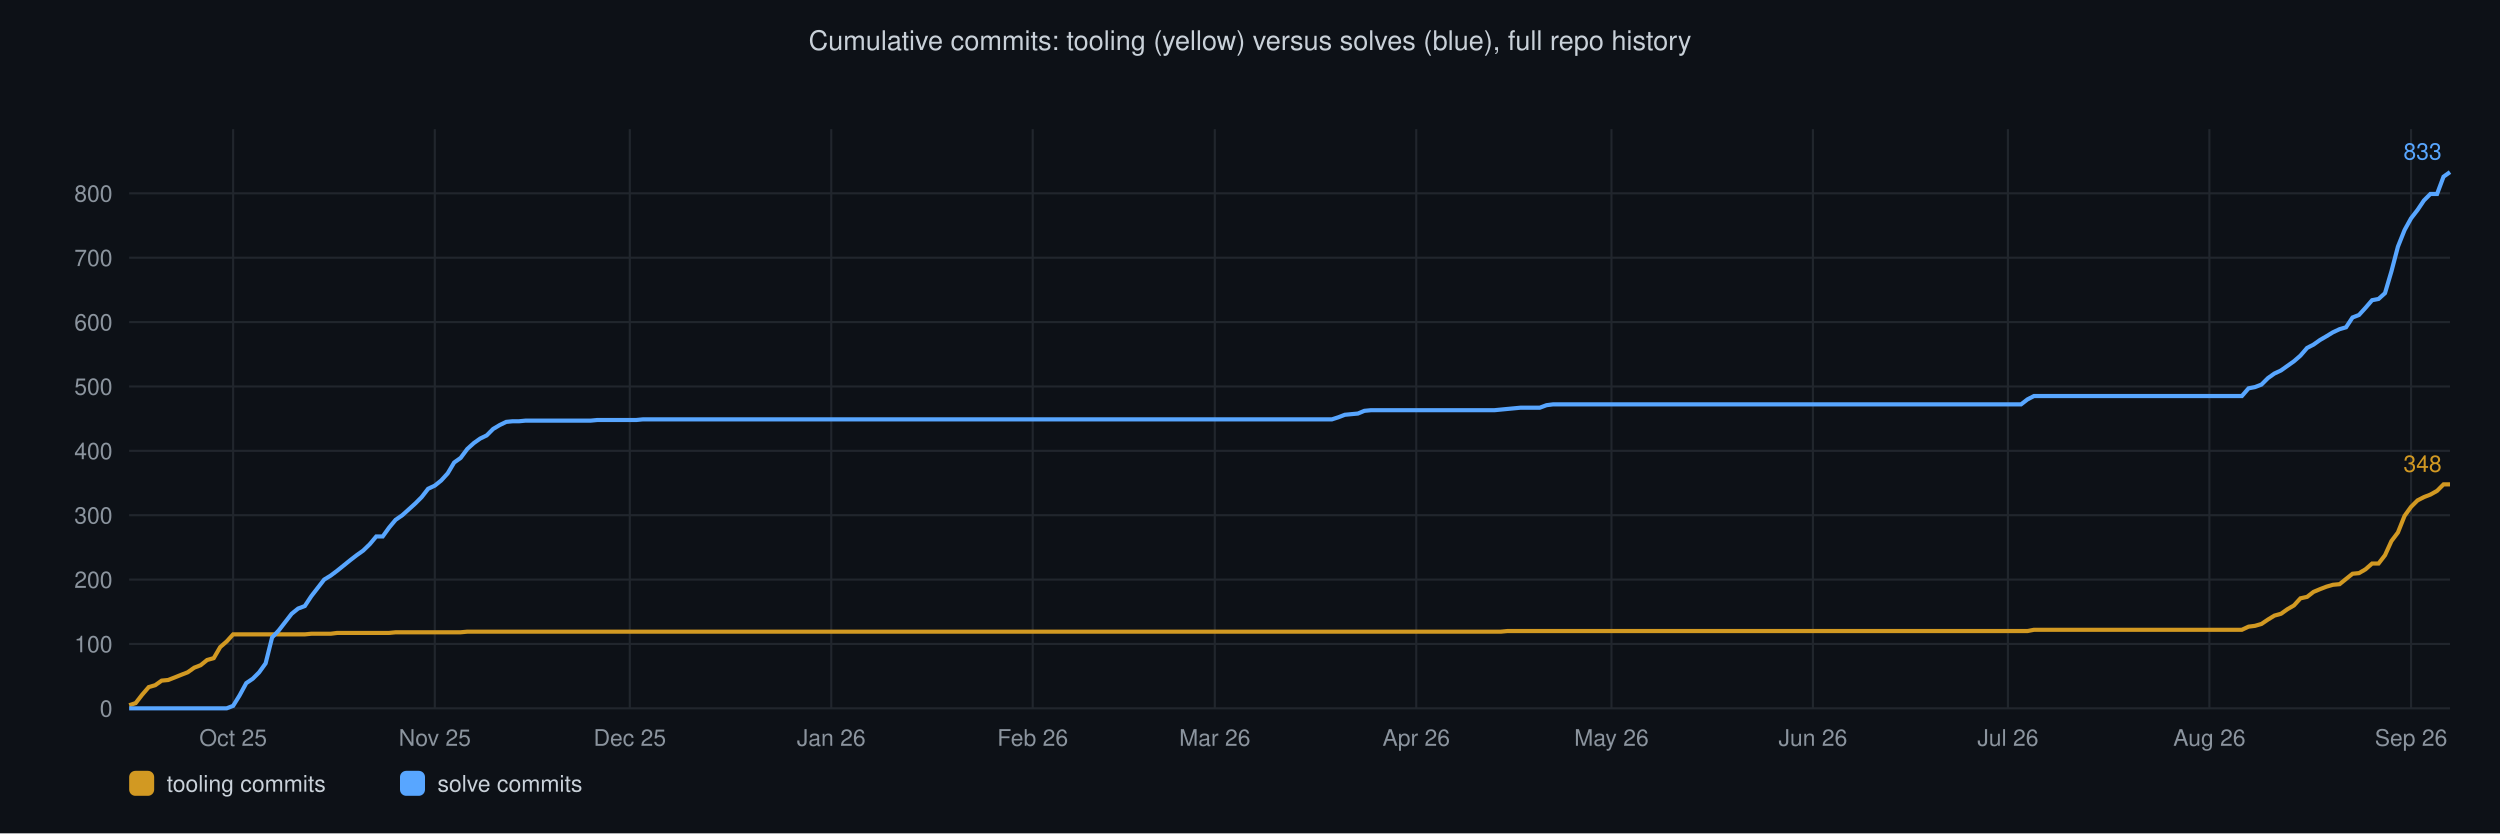
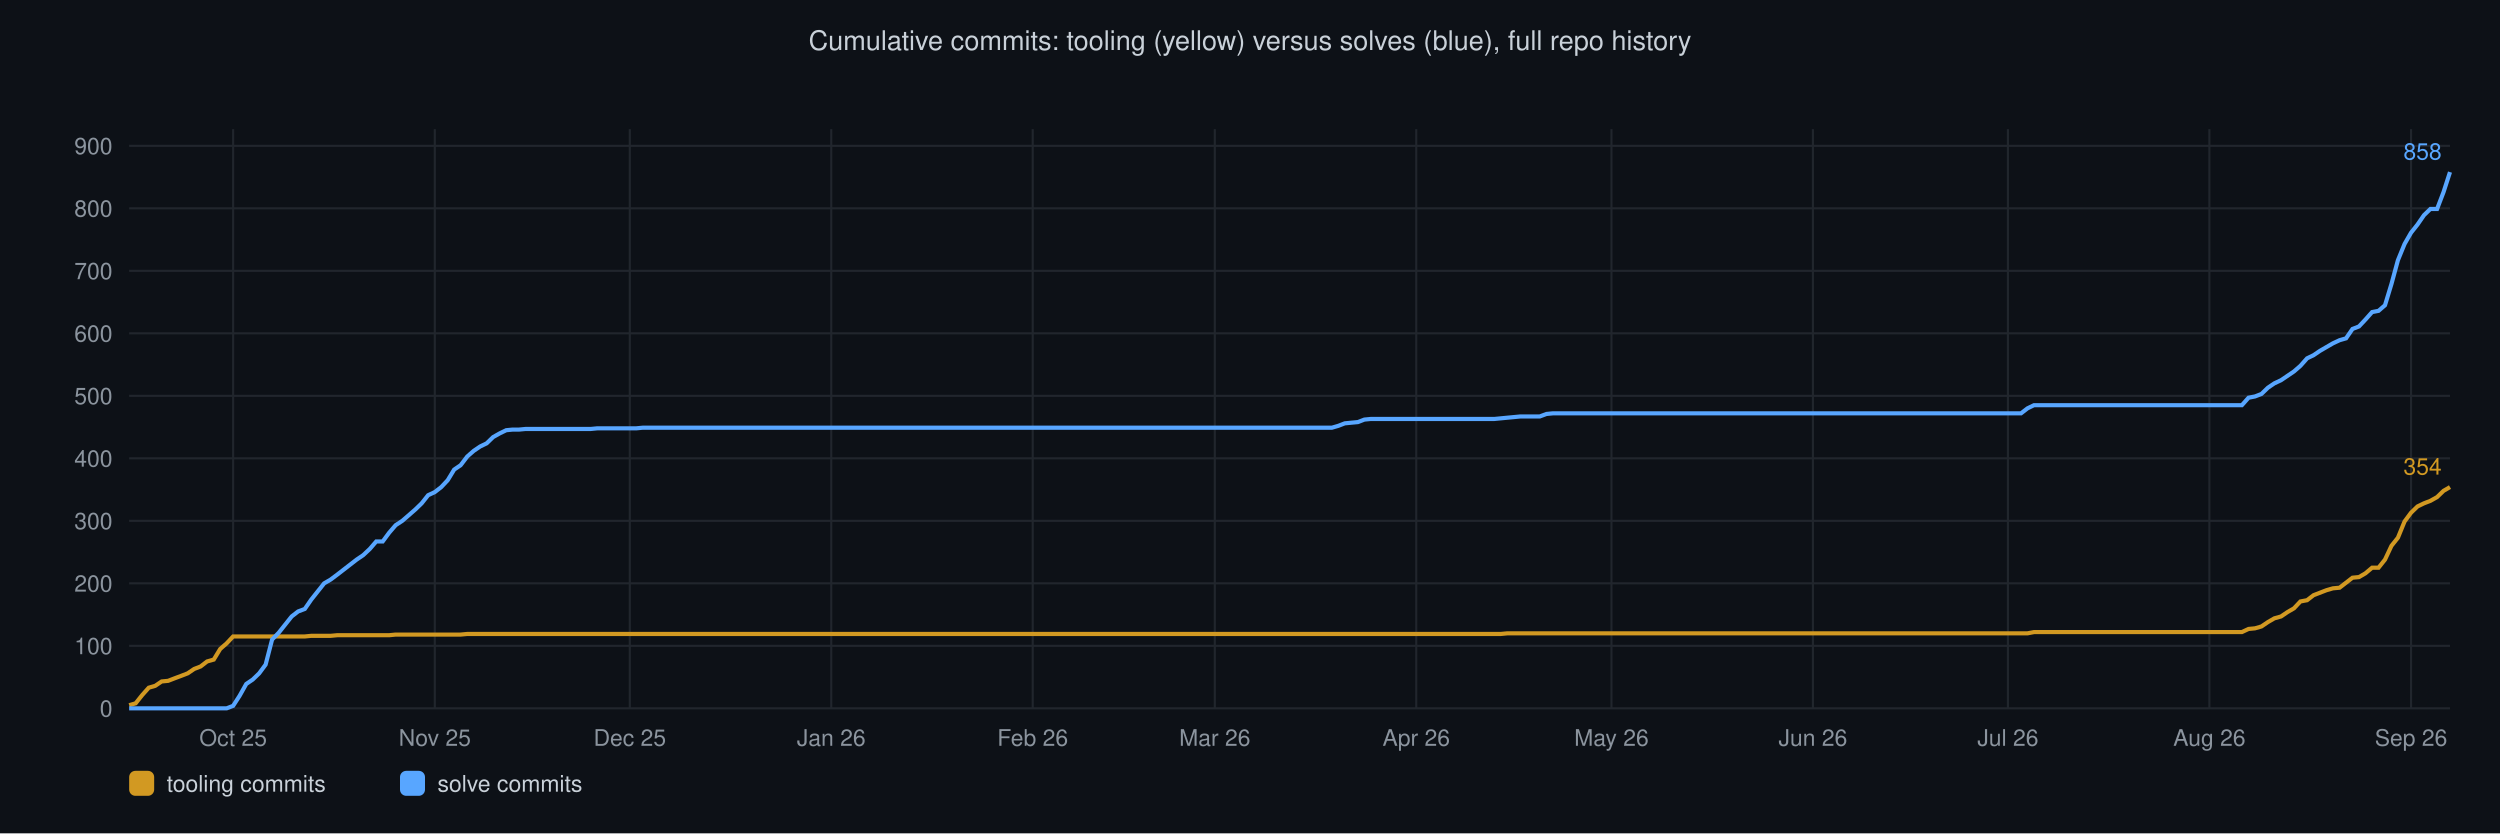
<svg xmlns="http://www.w3.org/2000/svg" viewBox="0 0 1200 400" font-family="Helvetica,sans-serif">
  <rect width="1200" height="400" fill="#0d1117" />
  <text x="600" y="24" text-anchor="middle" font-size="13" fill="#c9d1d9">Cumulative commits: tooling (yellow) versus solves (blue), full repo history</text>
  <line x1="62" y1="340.0" x2="1176" y2="340.0" stroke="#21262d" stroke-width="1" />
  <text x="54" y="344.0" text-anchor="end" font-size="11" fill="#8b949e">0</text>
-   <line x1="62" y1="309.1" x2="1176" y2="309.1" stroke="#21262d" stroke-width="1" />
-   <text x="54" y="313.1" text-anchor="end" font-size="11" fill="#8b949e">100</text>
-   <line x1="62" y1="278.2" x2="1176" y2="278.2" stroke="#21262d" stroke-width="1" />
-   <text x="54" y="282.2" text-anchor="end" font-size="11" fill="#8b949e">200</text>
-   <line x1="62" y1="247.3" x2="1176" y2="247.3" stroke="#21262d" stroke-width="1" />
-   <text x="54" y="251.3" text-anchor="end" font-size="11" fill="#8b949e">300</text>
-   <line x1="62" y1="216.4" x2="1176" y2="216.4" stroke="#21262d" stroke-width="1" />
-   <text x="54" y="220.4" text-anchor="end" font-size="11" fill="#8b949e">400</text>
-   <line x1="62" y1="185.5" x2="1176" y2="185.5" stroke="#21262d" stroke-width="1" />
-   <text x="54" y="189.5" text-anchor="end" font-size="11" fill="#8b949e">500</text>
-   <line x1="62" y1="154.6" x2="1176" y2="154.6" stroke="#21262d" stroke-width="1" />
-   <text x="54" y="158.6" text-anchor="end" font-size="11" fill="#8b949e">600</text>
-   <line x1="62" y1="123.7" x2="1176" y2="123.7" stroke="#21262d" stroke-width="1" />
-   <text x="54" y="127.7" text-anchor="end" font-size="11" fill="#8b949e">700</text>
-   <line x1="62" y1="92.8" x2="1176" y2="92.8" stroke="#21262d" stroke-width="1" />
-   <text x="54" y="96.8" text-anchor="end" font-size="11" fill="#8b949e">800</text>
+   <line x1="62" y1="310.0" x2="1176" y2="310.0" stroke="#21262d" stroke-width="1" />
+   <text x="54" y="314.0" text-anchor="end" font-size="11" fill="#8b949e">100</text>
+   <line x1="62" y1="280.0" x2="1176" y2="280.0" stroke="#21262d" stroke-width="1" />
+   <text x="54" y="284.0" text-anchor="end" font-size="11" fill="#8b949e">200</text>
+   <line x1="62" y1="250.0" x2="1176" y2="250.0" stroke="#21262d" stroke-width="1" />
+   <text x="54" y="254.0" text-anchor="end" font-size="11" fill="#8b949e">300</text>
+   <line x1="62" y1="220.0" x2="1176" y2="220.0" stroke="#21262d" stroke-width="1" />
+   <text x="54" y="224.0" text-anchor="end" font-size="11" fill="#8b949e">400</text>
+   <line x1="62" y1="190.0" x2="1176" y2="190.0" stroke="#21262d" stroke-width="1" />
+   <text x="54" y="194.0" text-anchor="end" font-size="11" fill="#8b949e">500</text>
+   <line x1="62" y1="160.0" x2="1176" y2="160.0" stroke="#21262d" stroke-width="1" />
+   <text x="54" y="164.0" text-anchor="end" font-size="11" fill="#8b949e">600</text>
+   <line x1="62" y1="130.0" x2="1176" y2="130.0" stroke="#21262d" stroke-width="1" />
+   <text x="54" y="134.0" text-anchor="end" font-size="11" fill="#8b949e">700</text>
+   <line x1="62" y1="100.0" x2="1176" y2="100.0" stroke="#21262d" stroke-width="1" />
+   <text x="54" y="104.0" text-anchor="end" font-size="11" fill="#8b949e">800</text>
+   <line x1="62" y1="70.0" x2="1176" y2="70.0" stroke="#21262d" stroke-width="1" />
+   <text x="54" y="74.0" text-anchor="end" font-size="11" fill="#8b949e">900</text>
  <line x1="111.9" y1="62" x2="111.9" y2="340" stroke="#21262d" stroke-width="1" />
  <text x="111.9" y="358" text-anchor="middle" font-size="11" fill="#8b949e">Oct 25</text>
  <line x1="208.7" y1="62" x2="208.7" y2="340" stroke="#21262d" stroke-width="1" />
  <text x="208.7" y="358" text-anchor="middle" font-size="11" fill="#8b949e">Nov 25</text>
  <line x1="302.3" y1="62" x2="302.3" y2="340" stroke="#21262d" stroke-width="1" />
  <text x="302.3" y="358" text-anchor="middle" font-size="11" fill="#8b949e">Dec 25</text>
  <line x1="399.0" y1="62" x2="399.0" y2="340" stroke="#21262d" stroke-width="1" />
  <text x="399.0" y="358" text-anchor="middle" font-size="11" fill="#8b949e">Jan 26</text>
  <line x1="495.7" y1="62" x2="495.7" y2="340" stroke="#21262d" stroke-width="1" />
  <text x="495.7" y="358" text-anchor="middle" font-size="11" fill="#8b949e">Feb 26</text>
  <line x1="583.1" y1="62" x2="583.1" y2="340" stroke="#21262d" stroke-width="1" />
  <text x="583.1" y="358" text-anchor="middle" font-size="11" fill="#8b949e">Mar 26</text>
  <line x1="679.8" y1="62" x2="679.8" y2="340" stroke="#21262d" stroke-width="1" />
  <text x="679.8" y="358" text-anchor="middle" font-size="11" fill="#8b949e">Apr 26</text>
  <line x1="773.5" y1="62" x2="773.5" y2="340" stroke="#21262d" stroke-width="1" />
  <text x="773.5" y="358" text-anchor="middle" font-size="11" fill="#8b949e">May 26</text>
  <line x1="870.2" y1="62" x2="870.2" y2="340" stroke="#21262d" stroke-width="1" />
  <text x="870.2" y="358" text-anchor="middle" font-size="11" fill="#8b949e">Jun 26</text>
  <line x1="963.8" y1="62" x2="963.8" y2="340" stroke="#21262d" stroke-width="1" />
  <text x="963.8" y="358" text-anchor="middle" font-size="11" fill="#8b949e">Jul 26</text>
  <line x1="1060.5" y1="62" x2="1060.5" y2="340" stroke="#21262d" stroke-width="1" />
  <text x="1060.5" y="358" text-anchor="middle" font-size="11" fill="#8b949e">Aug 26</text>
  <line x1="1157.3" y1="62" x2="1157.3" y2="340" stroke="#21262d" stroke-width="1" />
  <text x="1157.3" y="358" text-anchor="middle" font-size="11" fill="#8b949e">Sep 26</text>
-   <polyline points="62.0,338.5 65.1,337.5 68.2,333.5 71.4,329.8 74.5,328.9 77.6,326.7 80.7,326.4 83.8,325.2 87.0,323.9 90.1,322.7 93.2,320.5 96.3,319.3 99.4,316.8 102.6,315.9 105.7,310.6 108.8,307.9 111.9,304.5 115.0,304.5 118.2,304.5 121.3,304.5 124.4,304.5 127.5,304.5 130.6,304.5 133.8,304.5 136.9,304.5 140.0,304.5 143.1,304.5 146.3,304.5 149.4,304.2 152.5,304.2 155.6,304.2 158.7,304.2 161.9,303.8 165.0,303.8 168.1,303.8 171.2,303.8 174.3,303.8 177.5,303.8 180.6,303.8 183.7,303.8 186.8,303.8 189.9,303.5 193.1,303.5 196.2,303.5 199.3,303.5 202.4,303.5 205.5,303.5 208.7,303.5 211.8,303.5 214.9,303.5 218.0,303.5 221.1,303.5 224.3,303.2 227.4,303.2 230.5,303.2 233.6,303.2 236.7,303.2 239.9,303.2 243.0,303.2 246.1,303.2 249.2,303.2 252.3,303.2 255.5,303.2 258.6,303.2 261.7,303.2 264.8,303.2 267.9,303.2 271.1,303.2 274.2,303.2 277.3,303.2 280.4,303.2 283.6,303.2 286.7,303.2 289.8,303.2 292.9,303.2 296.0,303.2 299.2,303.2 302.3,303.2 305.4,303.2 308.5,303.2 311.6,303.2 314.8,303.2 317.9,303.2 321.0,303.2 324.1,303.2 327.2,303.2 330.4,303.2 333.5,303.2 336.6,303.2 339.7,303.2 342.8,303.2 346.0,303.2 349.1,303.2 352.2,303.2 355.3,303.2 358.4,303.2 361.6,303.2 364.7,303.2 367.8,303.2 370.9,303.2 374.0,303.2 377.2,303.2 380.3,303.2 383.4,303.2 386.5,303.2 389.6,303.2 392.8,303.2 395.9,303.2 399.0,303.2 402.1,303.2 405.2,303.2 408.4,303.2 411.5,303.2 414.6,303.2 417.7,303.2 420.9,303.2 424.0,303.2 427.1,303.2 430.2,303.2 433.3,303.2 436.5,303.2 439.6,303.2 442.7,303.2 445.8,303.2 448.9,303.2 452.1,303.2 455.2,303.2 458.3,303.2 461.4,303.2 464.5,303.2 467.7,303.2 470.8,303.2 473.9,303.2 477.0,303.2 480.1,303.2 483.3,303.2 486.4,303.2 489.5,303.2 492.6,303.2 495.7,303.2 498.9,303.2 502.0,303.2 505.1,303.2 508.2,303.2 511.3,303.2 514.5,303.2 517.6,303.2 520.7,303.2 523.8,303.2 526.9,303.2 530.1,303.2 533.2,303.2 536.3,303.2 539.4,303.2 542.5,303.2 545.7,303.2 548.8,303.2 551.9,303.2 555.0,303.2 558.2,303.2 561.3,303.2 564.4,303.2 567.5,303.2 570.6,303.2 573.8,303.2 576.9,303.2 580.0,303.2 583.1,303.2 586.2,303.2 589.4,303.2 592.5,303.2 595.6,303.2 598.7,303.2 601.8,303.2 605.0,303.2 608.1,303.2 611.2,303.2 614.3,303.2 617.4,303.2 620.6,303.2 623.7,303.2 626.8,303.2 629.9,303.2 633.0,303.2 636.2,303.2 639.3,303.2 642.4,303.2 645.5,303.2 648.6,303.2 651.8,303.2 654.9,303.2 658.0,303.2 661.1,303.2 664.2,303.2 667.4,303.2 670.5,303.2 673.6,303.2 676.7,303.2 679.8,303.2 683.0,303.2 686.1,303.2 689.2,303.2 692.3,303.2 695.5,303.2 698.6,303.2 701.7,303.2 704.8,303.2 707.9,303.2 711.1,303.2 714.2,303.2 717.3,303.2 720.4,303.2 723.5,302.9 726.7,302.9 729.8,302.9 732.9,302.9 736.0,302.9 739.1,302.9 742.3,302.9 745.4,302.9 748.5,302.9 751.6,302.9 754.7,302.9 757.9,302.9 761.0,302.9 764.1,302.9 767.2,302.9 770.3,302.9 773.5,302.9 776.6,302.9 779.7,302.9 782.8,302.9 785.9,302.9 789.1,302.9 792.2,302.9 795.3,302.9 798.4,302.9 801.5,302.9 804.7,302.9 807.8,302.9 810.9,302.9 814.0,302.9 817.1,302.9 820.3,302.9 823.4,302.9 826.5,302.9 829.6,302.9 832.8,302.9 835.9,302.9 839.0,302.9 842.1,302.9 845.2,302.9 848.4,302.9 851.5,302.9 854.6,302.9 857.7,302.9 860.8,302.9 864.0,302.9 867.1,302.9 870.2,302.9 873.3,302.9 876.4,302.9 879.6,302.9 882.7,302.9 885.8,302.9 888.9,302.9 892.0,302.9 895.2,302.9 898.3,302.9 901.4,302.9 904.5,302.9 907.6,302.9 910.8,302.9 913.9,302.9 917.0,302.9 920.1,302.9 923.2,302.9 926.4,302.9 929.5,302.9 932.6,302.9 935.7,302.9 938.8,302.9 942.0,302.9 945.1,302.9 948.2,302.9 951.3,302.9 954.4,302.9 957.6,302.9 960.7,302.9 963.8,302.9 966.9,302.9 970.1,302.9 973.2,302.9 976.3,302.3 979.4,302.3 982.5,302.3 985.7,302.3 988.8,302.3 991.9,302.3 995.0,302.3 998.1,302.3 1001.3,302.3 1004.4,302.3 1007.5,302.3 1010.6,302.3 1013.7,302.3 1016.9,302.3 1020.0,302.3 1023.1,302.3 1026.2,302.3 1029.3,302.3 1032.5,302.3 1035.6,302.3 1038.7,302.3 1041.8,302.3 1044.9,302.3 1048.1,302.3 1051.2,302.3 1054.3,302.3 1057.4,302.3 1060.5,302.3 1063.7,302.3 1066.8,302.3 1069.9,302.3 1073.0,302.3 1076.1,302.3 1079.3,300.8 1082.4,300.4 1085.5,299.5 1088.6,297.4 1091.7,295.5 1094.9,294.6 1098.0,292.4 1101.1,290.6 1104.2,287.2 1107.4,286.5 1110.5,284.1 1113.6,282.8 1116.7,281.6 1119.8,280.7 1123.0,280.4 1126.1,277.9 1129.2,275.4 1132.3,275.1 1135.4,273.3 1138.6,270.5 1141.7,270.5 1144.8,266.5 1147.9,259.7 1151.0,255.6 1154.2,247.6 1157.3,243.3 1160.4,240.2 1163.5,238.6 1166.6,237.4 1169.8,235.6 1172.9,232.5 1176.0,232.5" fill="none" stroke="#d29922" stroke-width="2" />
-   <text x="1172" y="226.5" text-anchor="end" font-size="11" fill="#d29922">348</text>
-   <polyline points="62.0,340.0 65.1,340.0 68.2,340.0 71.4,340.0 74.5,340.0 77.6,340.0 80.7,340.0 83.8,340.0 87.0,340.0 90.1,340.0 93.2,340.0 96.3,340.0 99.4,340.0 102.6,340.0 105.7,340.0 108.8,340.0 111.9,338.8 115.0,333.8 118.2,327.9 121.3,325.8 124.4,322.7 127.5,318.4 130.6,306.0 133.8,302.6 136.9,298.6 140.0,294.6 143.1,292.1 146.3,290.9 149.4,286.2 152.5,282.2 155.6,278.2 158.7,276.3 161.9,273.9 165.0,271.4 168.1,268.9 171.2,266.5 174.3,264.3 177.5,261.2 180.6,257.5 183.7,257.5 186.8,253.2 189.9,249.5 193.1,247.3 196.2,244.5 199.3,241.7 202.4,238.6 205.5,234.6 208.7,233.1 211.8,230.6 214.9,227.2 218.0,222.0 221.1,219.8 224.3,215.5 227.4,212.7 230.5,210.5 233.6,209.0 236.7,205.9 239.9,204.0 243.0,202.5 246.1,202.2 249.2,202.2 252.3,201.9 255.5,201.9 258.6,201.9 261.7,201.9 264.8,201.9 267.9,201.9 271.1,201.9 274.2,201.9 277.3,201.9 280.4,201.9 283.6,201.9 286.7,201.6 289.8,201.6 292.9,201.6 296.0,201.6 299.2,201.6 302.3,201.6 305.4,201.6 308.5,201.3 311.6,201.3 314.8,201.3 317.9,201.3 321.0,201.3 324.1,201.3 327.2,201.3 330.4,201.3 333.5,201.3 336.6,201.3 339.7,201.3 342.8,201.3 346.0,201.3 349.1,201.3 352.2,201.3 355.3,201.3 358.4,201.3 361.6,201.3 364.7,201.3 367.8,201.3 370.9,201.3 374.0,201.3 377.2,201.3 380.3,201.3 383.4,201.3 386.5,201.3 389.6,201.3 392.8,201.3 395.9,201.3 399.0,201.3 402.1,201.3 405.2,201.3 408.4,201.3 411.5,201.3 414.6,201.3 417.7,201.3 420.9,201.3 424.0,201.3 427.1,201.3 430.2,201.3 433.3,201.3 436.5,201.3 439.6,201.3 442.7,201.3 445.8,201.3 448.9,201.3 452.1,201.3 455.2,201.3 458.3,201.3 461.4,201.3 464.5,201.3 467.7,201.3 470.8,201.3 473.9,201.3 477.0,201.3 480.1,201.3 483.3,201.3 486.4,201.3 489.5,201.3 492.6,201.3 495.7,201.3 498.9,201.3 502.0,201.3 505.1,201.3 508.2,201.3 511.3,201.3 514.5,201.3 517.6,201.3 520.7,201.3 523.8,201.3 526.9,201.3 530.1,201.3 533.2,201.3 536.3,201.3 539.4,201.3 542.5,201.3 545.7,201.3 548.8,201.3 551.9,201.3 555.0,201.3 558.2,201.3 561.3,201.3 564.4,201.3 567.5,201.3 570.6,201.3 573.8,201.3 576.9,201.3 580.0,201.3 583.1,201.3 586.2,201.3 589.4,201.3 592.5,201.3 595.6,201.3 598.7,201.3 601.8,201.3 605.0,201.3 608.1,201.3 611.2,201.3 614.3,201.3 617.4,201.3 620.6,201.3 623.7,201.3 626.8,201.3 629.9,201.3 633.0,201.3 636.2,201.3 639.3,201.3 642.4,200.3 645.5,199.1 648.6,198.8 651.8,198.5 654.9,197.2 658.0,196.9 661.1,196.9 664.2,196.9 667.4,196.9 670.5,196.9 673.6,196.9 676.7,196.9 679.8,196.9 683.0,196.9 686.1,196.9 689.2,196.9 692.3,196.9 695.5,196.9 698.6,196.9 701.7,196.9 704.8,196.9 707.9,196.9 711.1,196.9 714.2,196.9 717.3,196.9 720.4,196.6 723.5,196.3 726.7,196.0 729.8,195.7 732.9,195.7 736.0,195.7 739.1,195.7 742.3,194.5 745.4,194.1 748.5,194.1 751.6,194.1 754.7,194.1 757.9,194.1 761.0,194.1 764.1,194.1 767.2,194.1 770.3,194.1 773.5,194.1 776.6,194.1 779.7,194.1 782.8,194.1 785.9,194.1 789.1,194.1 792.2,194.1 795.3,194.1 798.4,194.1 801.5,194.1 804.7,194.1 807.8,194.1 810.9,194.1 814.0,194.1 817.1,194.1 820.3,194.1 823.4,194.1 826.5,194.1 829.6,194.1 832.8,194.1 835.9,194.1 839.0,194.1 842.1,194.1 845.2,194.1 848.4,194.1 851.5,194.1 854.6,194.1 857.7,194.1 860.8,194.1 864.0,194.1 867.1,194.1 870.2,194.1 873.3,194.1 876.4,194.1 879.6,194.1 882.7,194.1 885.8,194.1 888.9,194.1 892.0,194.1 895.2,194.1 898.3,194.1 901.4,194.1 904.5,194.1 907.6,194.1 910.8,194.1 913.9,194.1 917.0,194.1 920.1,194.1 923.2,194.1 926.4,194.1 929.5,194.1 932.6,194.1 935.7,194.1 938.8,194.1 942.0,194.1 945.1,194.1 948.2,194.1 951.3,194.1 954.4,194.1 957.6,194.1 960.7,194.1 963.8,194.1 966.9,194.1 970.1,194.1 973.2,191.7 976.3,190.1 979.4,190.1 982.5,190.1 985.7,190.1 988.8,190.1 991.9,190.1 995.0,190.1 998.1,190.1 1001.3,190.1 1004.4,190.1 1007.5,190.1 1010.6,190.1 1013.7,190.1 1016.9,190.1 1020.0,190.1 1023.1,190.1 1026.2,190.1 1029.3,190.1 1032.5,190.1 1035.6,190.1 1038.7,190.1 1041.8,190.1 1044.9,190.1 1048.1,190.1 1051.2,190.1 1054.3,190.1 1057.4,190.1 1060.5,190.1 1063.7,190.1 1066.8,190.1 1069.9,190.1 1073.0,190.1 1076.1,190.1 1079.3,186.4 1082.4,185.8 1085.5,184.6 1088.6,181.5 1091.7,179.3 1094.9,177.8 1098.0,175.6 1101.1,173.4 1104.2,170.7 1107.4,167.0 1110.5,165.4 1113.6,163.2 1116.7,161.4 1119.8,159.5 1123.0,158.0 1126.1,157.1 1129.2,152.4 1132.3,151.2 1135.4,147.8 1138.6,144.1 1141.7,143.5 1144.8,140.7 1147.9,130.2 1151.0,118.4 1154.2,110.4 1157.3,104.8 1160.4,100.8 1163.5,96.2 1166.6,93.1 1169.8,93.1 1172.9,84.8 1176.0,82.6" fill="none" stroke="#58a6ff" stroke-width="2" />
-   <text x="1172" y="76.6" text-anchor="end" font-size="11" fill="#58a6ff">833</text>
+   <polyline points="62.0,338.5 65.1,337.6 68.2,333.7 71.4,330.1 74.5,329.2 77.6,327.1 80.7,326.8 83.8,325.6 87.0,324.4 90.1,323.2 93.2,321.1 96.3,319.9 99.4,317.5 102.6,316.6 105.7,311.5 108.8,308.8 111.9,305.5 115.0,305.5 118.2,305.5 121.3,305.5 124.4,305.5 127.5,305.5 130.6,305.5 133.8,305.5 136.9,305.5 140.0,305.5 143.1,305.5 146.3,305.5 149.4,305.2 152.5,305.2 155.6,305.2 158.7,305.2 161.9,304.9 165.0,304.9 168.1,304.9 171.2,304.9 174.3,304.9 177.5,304.9 180.6,304.9 183.7,304.9 186.8,304.9 189.9,304.6 193.1,304.6 196.2,304.6 199.3,304.6 202.4,304.6 205.5,304.6 208.7,304.6 211.8,304.6 214.9,304.6 218.0,304.6 221.1,304.6 224.3,304.3 227.4,304.3 230.5,304.3 233.6,304.3 236.7,304.3 239.9,304.3 243.0,304.3 246.1,304.3 249.2,304.3 252.3,304.3 255.5,304.3 258.6,304.3 261.7,304.3 264.8,304.3 267.9,304.3 271.1,304.3 274.2,304.3 277.3,304.3 280.4,304.3 283.6,304.3 286.7,304.3 289.8,304.3 292.9,304.3 296.0,304.3 299.2,304.3 302.3,304.3 305.4,304.3 308.5,304.3 311.6,304.3 314.8,304.3 317.9,304.3 321.0,304.3 324.1,304.3 327.2,304.3 330.4,304.3 333.5,304.3 336.6,304.3 339.7,304.3 342.8,304.3 346.0,304.3 349.1,304.3 352.2,304.3 355.3,304.3 358.4,304.3 361.6,304.3 364.7,304.3 367.8,304.3 370.9,304.3 374.0,304.3 377.2,304.3 380.3,304.3 383.4,304.3 386.5,304.3 389.6,304.3 392.8,304.3 395.9,304.3 399.0,304.3 402.1,304.3 405.2,304.3 408.4,304.3 411.5,304.3 414.6,304.3 417.7,304.3 420.9,304.3 424.0,304.3 427.1,304.3 430.2,304.3 433.3,304.3 436.5,304.3 439.6,304.3 442.7,304.3 445.8,304.3 448.9,304.3 452.1,304.3 455.2,304.3 458.3,304.3 461.4,304.3 464.5,304.3 467.7,304.3 470.8,304.3 473.9,304.3 477.0,304.3 480.1,304.3 483.3,304.3 486.4,304.3 489.5,304.3 492.6,304.3 495.7,304.3 498.9,304.3 502.0,304.3 505.1,304.3 508.2,304.3 511.3,304.3 514.5,304.3 517.6,304.3 520.7,304.3 523.8,304.3 526.9,304.3 530.1,304.3 533.2,304.3 536.3,304.3 539.4,304.3 542.5,304.3 545.7,304.3 548.8,304.3 551.9,304.3 555.0,304.3 558.2,304.3 561.3,304.3 564.4,304.3 567.5,304.3 570.6,304.3 573.8,304.3 576.9,304.3 580.0,304.3 583.1,304.3 586.2,304.3 589.4,304.3 592.5,304.3 595.6,304.3 598.7,304.3 601.8,304.3 605.0,304.3 608.1,304.3 611.2,304.3 614.3,304.3 617.4,304.3 620.6,304.3 623.7,304.3 626.8,304.3 629.9,304.3 633.0,304.3 636.2,304.3 639.3,304.3 642.4,304.3 645.5,304.3 648.6,304.3 651.8,304.3 654.9,304.3 658.0,304.3 661.1,304.3 664.2,304.3 667.4,304.3 670.5,304.3 673.6,304.3 676.7,304.3 679.8,304.3 683.0,304.3 686.1,304.3 689.2,304.3 692.3,304.3 695.5,304.3 698.6,304.3 701.7,304.3 704.8,304.3 707.9,304.3 711.1,304.3 714.2,304.3 717.3,304.3 720.4,304.3 723.5,304.0 726.7,304.0 729.8,304.0 732.9,304.0 736.0,304.0 739.1,304.0 742.3,304.0 745.4,304.0 748.5,304.0 751.6,304.0 754.7,304.0 757.9,304.0 761.0,304.0 764.1,304.0 767.2,304.0 770.3,304.0 773.5,304.0 776.6,304.0 779.7,304.0 782.8,304.0 785.9,304.0 789.1,304.0 792.2,304.0 795.3,304.0 798.4,304.0 801.5,304.0 804.7,304.0 807.8,304.0 810.9,304.0 814.0,304.0 817.1,304.0 820.3,304.0 823.4,304.0 826.5,304.0 829.6,304.0 832.8,304.0 835.9,304.0 839.0,304.0 842.1,304.0 845.2,304.0 848.4,304.0 851.5,304.0 854.6,304.0 857.7,304.0 860.8,304.0 864.0,304.0 867.1,304.0 870.2,304.0 873.3,304.0 876.4,304.0 879.6,304.0 882.7,304.0 885.8,304.0 888.9,304.0 892.0,304.0 895.2,304.0 898.3,304.0 901.4,304.0 904.5,304.0 907.6,304.0 910.8,304.0 913.9,304.0 917.0,304.0 920.1,304.0 923.2,304.0 926.4,304.0 929.5,304.0 932.6,304.0 935.7,304.0 938.8,304.0 942.0,304.0 945.1,304.0 948.2,304.0 951.3,304.0 954.4,304.0 957.6,304.0 960.7,304.0 963.8,304.0 966.9,304.0 970.1,304.0 973.2,304.0 976.3,303.4 979.4,303.4 982.5,303.4 985.7,303.4 988.8,303.4 991.9,303.4 995.0,303.4 998.1,303.4 1001.3,303.4 1004.4,303.4 1007.5,303.4 1010.6,303.4 1013.7,303.4 1016.9,303.4 1020.0,303.4 1023.1,303.4 1026.2,303.4 1029.3,303.4 1032.5,303.4 1035.6,303.4 1038.7,303.4 1041.8,303.4 1044.9,303.4 1048.1,303.4 1051.2,303.4 1054.3,303.4 1057.4,303.4 1060.5,303.4 1063.7,303.4 1066.8,303.4 1069.9,303.4 1073.0,303.4 1076.1,303.4 1079.3,301.9 1082.4,301.6 1085.5,300.7 1088.6,298.6 1091.7,296.8 1094.9,295.9 1098.0,293.8 1101.1,292.0 1104.2,288.7 1107.4,288.1 1110.5,285.7 1113.6,284.5 1116.7,283.3 1119.8,282.4 1123.0,282.1 1126.1,279.7 1129.2,277.3 1132.3,277.0 1135.4,275.2 1138.6,272.5 1141.7,272.5 1144.8,268.6 1147.9,262.0 1151.0,258.1 1154.2,250.3 1157.3,246.1 1160.4,243.1 1163.5,241.6 1166.6,240.4 1169.8,238.6 1172.9,235.6 1176.0,233.8" fill="none" stroke="#d29922" stroke-width="2" />
+   <text x="1172" y="227.8" text-anchor="end" font-size="11" fill="#d29922">354</text>
+   <polyline points="62.0,340.0 65.1,340.0 68.2,340.0 71.4,340.0 74.5,340.0 77.6,340.0 80.7,340.0 83.8,340.0 87.0,340.0 90.1,340.0 93.2,340.0 96.3,340.0 99.4,340.0 102.6,340.0 105.7,340.0 108.8,340.0 111.9,338.8 115.0,334.0 118.2,328.3 121.3,326.2 124.4,323.2 127.5,319.0 130.6,307.0 133.8,303.7 136.9,299.8 140.0,295.9 143.1,293.5 146.3,292.3 149.4,287.8 152.5,283.9 155.6,280.0 158.7,278.2 161.9,275.8 165.0,273.4 168.1,271.0 171.2,268.6 174.3,266.5 177.5,263.5 180.6,259.9 183.7,259.9 186.8,255.7 189.9,252.1 193.1,250.0 196.2,247.3 199.3,244.6 202.4,241.6 205.5,237.7 208.7,236.2 211.8,233.8 214.9,230.5 218.0,225.4 221.1,223.3 224.3,219.1 227.4,216.4 230.5,214.3 233.6,212.8 236.7,209.8 239.9,208.0 243.0,206.5 246.1,206.2 249.2,206.2 252.3,205.9 255.5,205.9 258.6,205.9 261.7,205.9 264.8,205.9 267.9,205.9 271.1,205.9 274.2,205.9 277.3,205.9 280.4,205.9 283.6,205.9 286.7,205.6 289.8,205.6 292.9,205.6 296.0,205.6 299.2,205.6 302.3,205.6 305.4,205.6 308.5,205.3 311.6,205.3 314.8,205.3 317.9,205.3 321.0,205.3 324.1,205.3 327.2,205.3 330.4,205.3 333.5,205.3 336.6,205.3 339.7,205.3 342.8,205.3 346.0,205.3 349.1,205.3 352.2,205.3 355.3,205.3 358.4,205.3 361.6,205.3 364.7,205.3 367.8,205.3 370.9,205.3 374.0,205.3 377.2,205.3 380.3,205.3 383.4,205.3 386.5,205.3 389.6,205.3 392.8,205.3 395.9,205.3 399.0,205.3 402.1,205.3 405.2,205.3 408.4,205.3 411.5,205.3 414.6,205.3 417.7,205.3 420.9,205.3 424.0,205.3 427.1,205.3 430.2,205.3 433.3,205.3 436.5,205.3 439.6,205.3 442.7,205.3 445.8,205.3 448.9,205.3 452.1,205.3 455.2,205.3 458.3,205.3 461.4,205.3 464.5,205.3 467.7,205.3 470.8,205.3 473.9,205.3 477.0,205.3 480.1,205.3 483.3,205.3 486.4,205.3 489.5,205.3 492.6,205.3 495.7,205.3 498.9,205.3 502.0,205.3 505.1,205.3 508.2,205.3 511.3,205.3 514.5,205.3 517.6,205.3 520.7,205.3 523.8,205.3 526.9,205.3 530.1,205.3 533.2,205.3 536.3,205.3 539.4,205.3 542.5,205.3 545.7,205.3 548.8,205.3 551.9,205.3 555.0,205.3 558.2,205.3 561.3,205.3 564.4,205.3 567.5,205.3 570.6,205.3 573.8,205.3 576.9,205.3 580.0,205.3 583.1,205.3 586.2,205.3 589.4,205.3 592.5,205.3 595.6,205.3 598.7,205.3 601.8,205.3 605.0,205.3 608.1,205.3 611.2,205.3 614.3,205.3 617.4,205.3 620.6,205.3 623.7,205.3 626.8,205.3 629.9,205.3 633.0,205.3 636.2,205.3 639.3,205.3 642.4,204.4 645.5,203.2 648.6,202.9 651.8,202.6 654.9,201.4 658.0,201.1 661.1,201.1 664.2,201.1 667.4,201.1 670.5,201.1 673.6,201.1 676.7,201.1 679.8,201.1 683.0,201.1 686.1,201.1 689.2,201.1 692.3,201.1 695.5,201.1 698.6,201.1 701.7,201.1 704.8,201.1 707.9,201.1 711.1,201.1 714.2,201.1 717.3,201.1 720.4,200.8 723.5,200.5 726.7,200.2 729.8,199.9 732.9,199.9 736.0,199.9 739.1,199.9 742.3,198.7 745.4,198.4 748.5,198.4 751.6,198.4 754.7,198.4 757.9,198.4 761.0,198.4 764.1,198.4 767.2,198.4 770.3,198.4 773.5,198.4 776.6,198.4 779.7,198.4 782.8,198.4 785.9,198.4 789.1,198.4 792.2,198.4 795.3,198.4 798.4,198.4 801.5,198.4 804.7,198.4 807.8,198.4 810.9,198.4 814.0,198.4 817.1,198.4 820.3,198.4 823.4,198.4 826.5,198.4 829.6,198.4 832.8,198.4 835.9,198.4 839.0,198.4 842.1,198.4 845.2,198.4 848.4,198.4 851.5,198.4 854.6,198.4 857.7,198.4 860.8,198.4 864.0,198.4 867.1,198.4 870.2,198.4 873.3,198.4 876.4,198.4 879.6,198.4 882.7,198.4 885.8,198.4 888.9,198.4 892.0,198.4 895.2,198.4 898.3,198.4 901.4,198.4 904.5,198.4 907.6,198.4 910.8,198.4 913.9,198.4 917.0,198.4 920.1,198.4 923.2,198.4 926.4,198.4 929.5,198.4 932.6,198.4 935.7,198.4 938.8,198.4 942.0,198.4 945.1,198.4 948.2,198.4 951.3,198.4 954.4,198.4 957.6,198.4 960.7,198.4 963.8,198.4 966.9,198.4 970.1,198.4 973.2,196.0 976.3,194.5 979.4,194.5 982.5,194.5 985.7,194.5 988.8,194.5 991.9,194.5 995.0,194.5 998.1,194.5 1001.3,194.5 1004.4,194.5 1007.5,194.5 1010.6,194.5 1013.7,194.5 1016.9,194.5 1020.0,194.5 1023.1,194.5 1026.2,194.5 1029.3,194.5 1032.5,194.5 1035.6,194.5 1038.7,194.5 1041.8,194.5 1044.9,194.5 1048.1,194.5 1051.2,194.5 1054.3,194.5 1057.4,194.5 1060.5,194.5 1063.7,194.5 1066.8,194.5 1069.9,194.5 1073.0,194.5 1076.1,194.5 1079.3,190.9 1082.4,190.3 1085.5,189.1 1088.6,186.1 1091.7,184.0 1094.9,182.5 1098.0,180.4 1101.1,178.3 1104.2,175.6 1107.4,172.0 1110.5,170.5 1113.6,168.4 1116.7,166.6 1119.8,164.8 1123.0,163.3 1126.1,162.4 1129.2,157.9 1132.3,156.7 1135.4,153.4 1138.6,149.8 1141.7,149.2 1144.8,146.5 1147.9,136.3 1151.0,124.9 1154.2,117.1 1157.3,111.7 1160.4,107.8 1163.5,103.3 1166.6,100.3 1169.8,100.3 1172.9,92.2 1176.0,82.6" fill="none" stroke="#58a6ff" stroke-width="2" />
+   <text x="1172" y="76.6" text-anchor="end" font-size="11" fill="#58a6ff">858</text>
  <rect x="62" y="370" width="12" height="12" rx="3" fill="#d29922" />
  <text x="80" y="380" font-size="11" fill="#c9d1d9">tooling commits</text>
  <rect x="192" y="370" width="12" height="12" rx="3" fill="#58a6ff" />
  <text x="210" y="380" font-size="11" fill="#c9d1d9">solve commits</text>
</svg>
